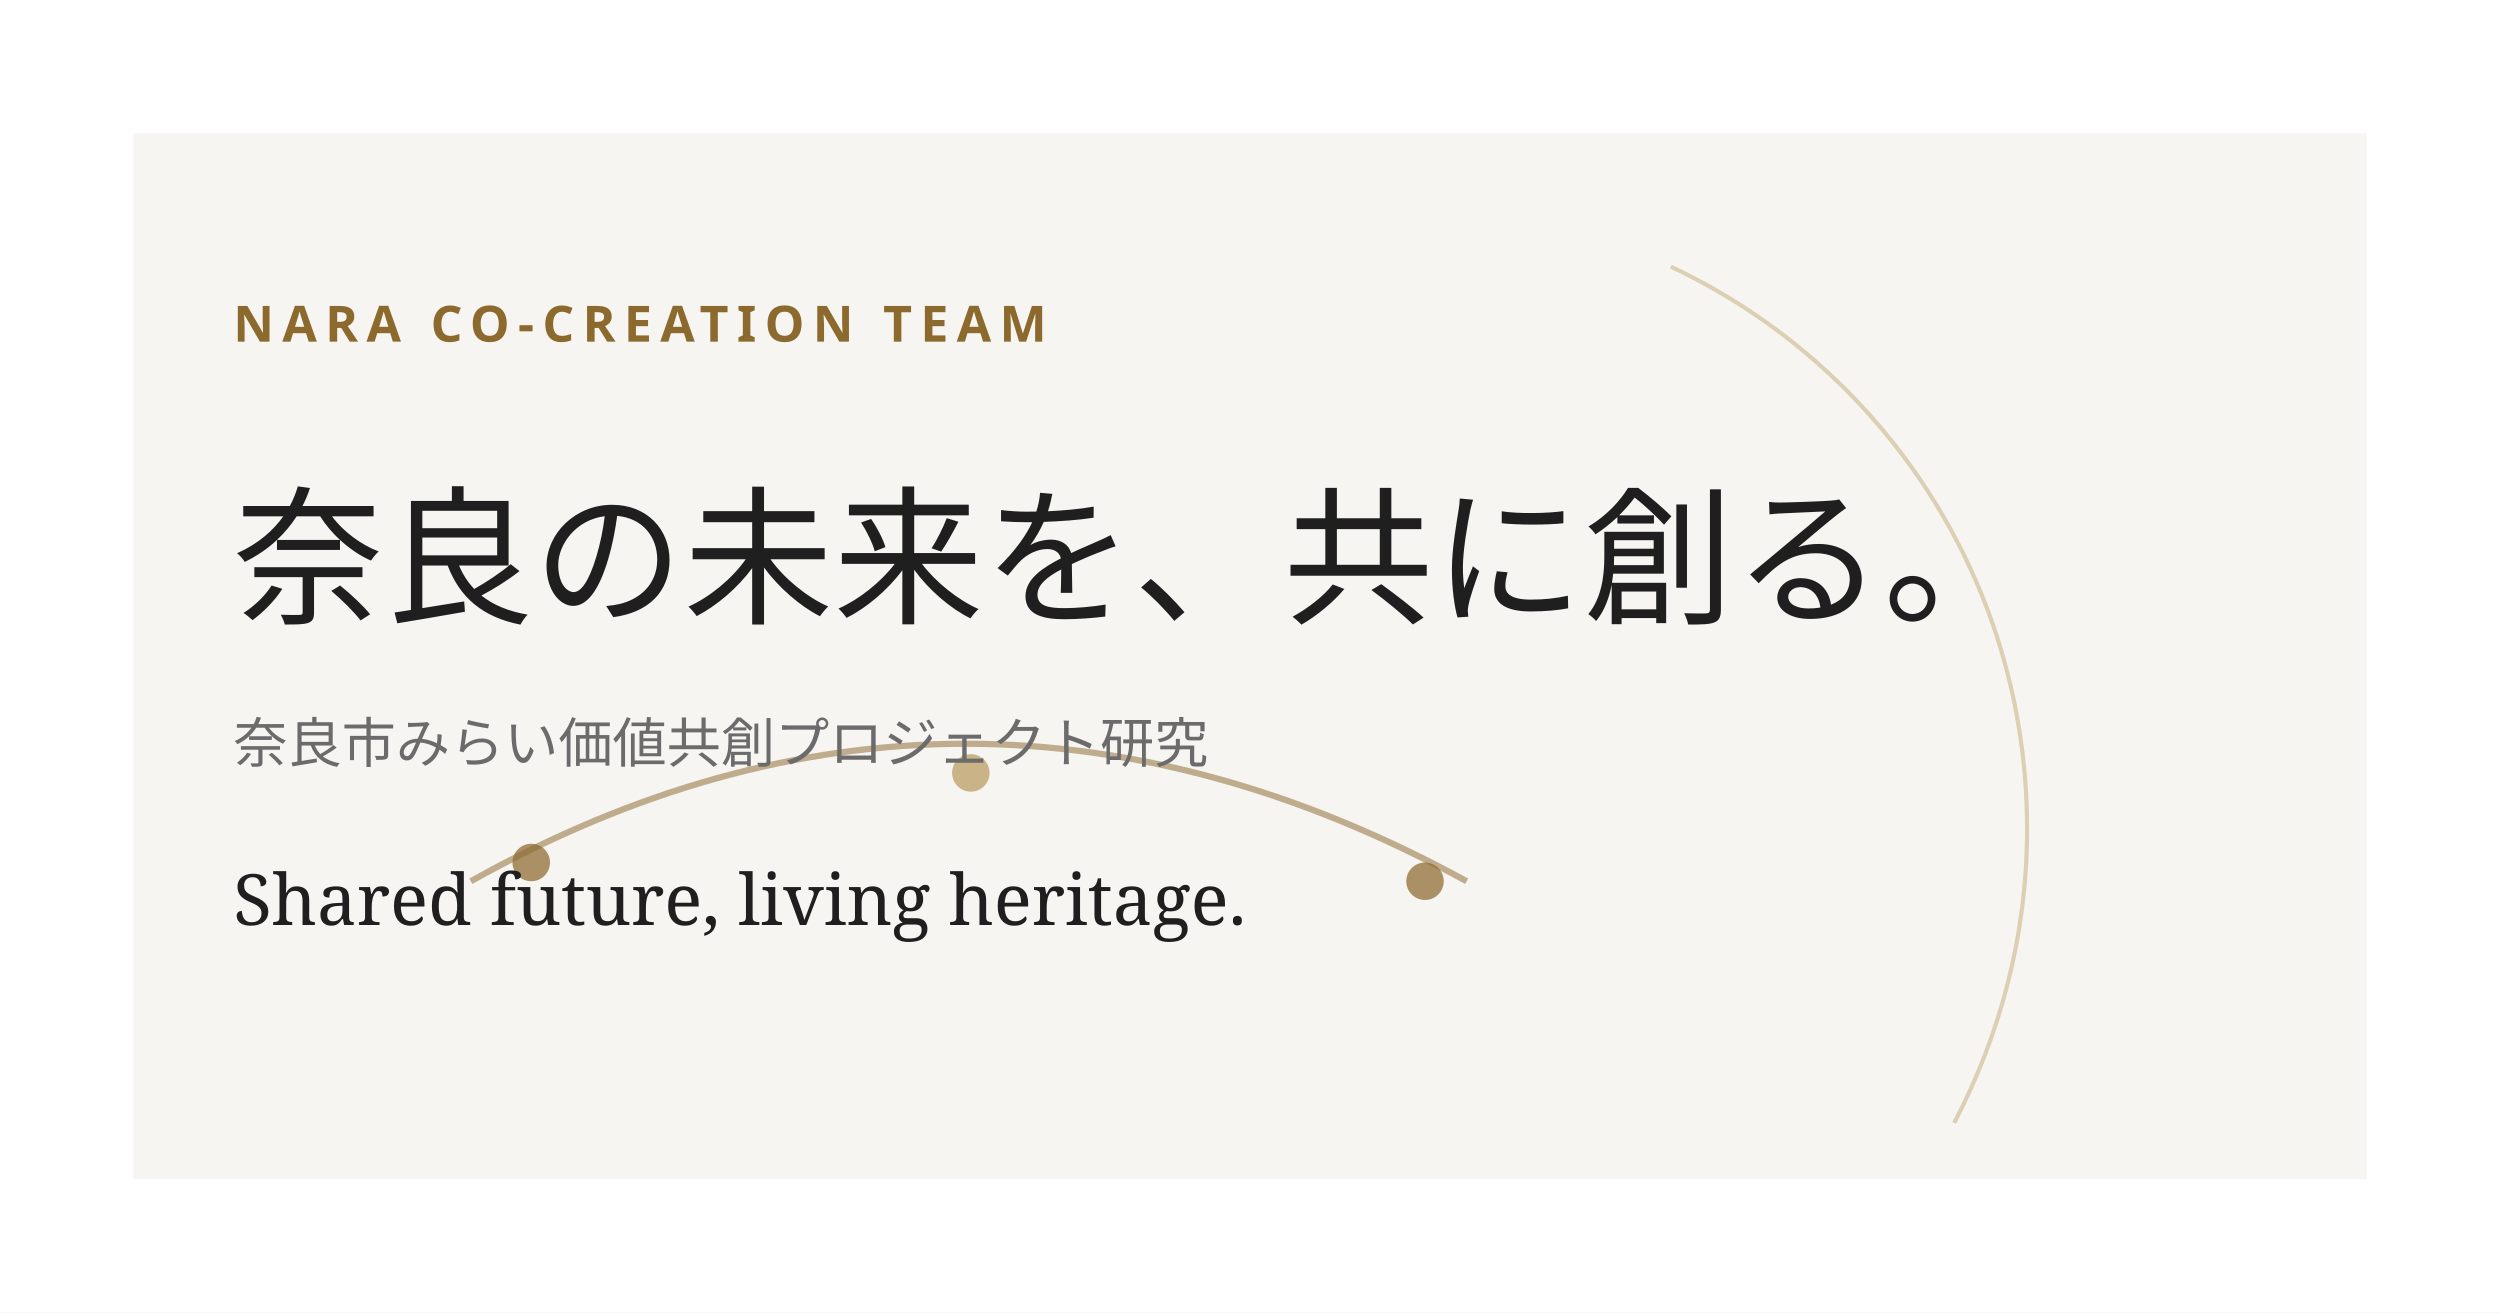
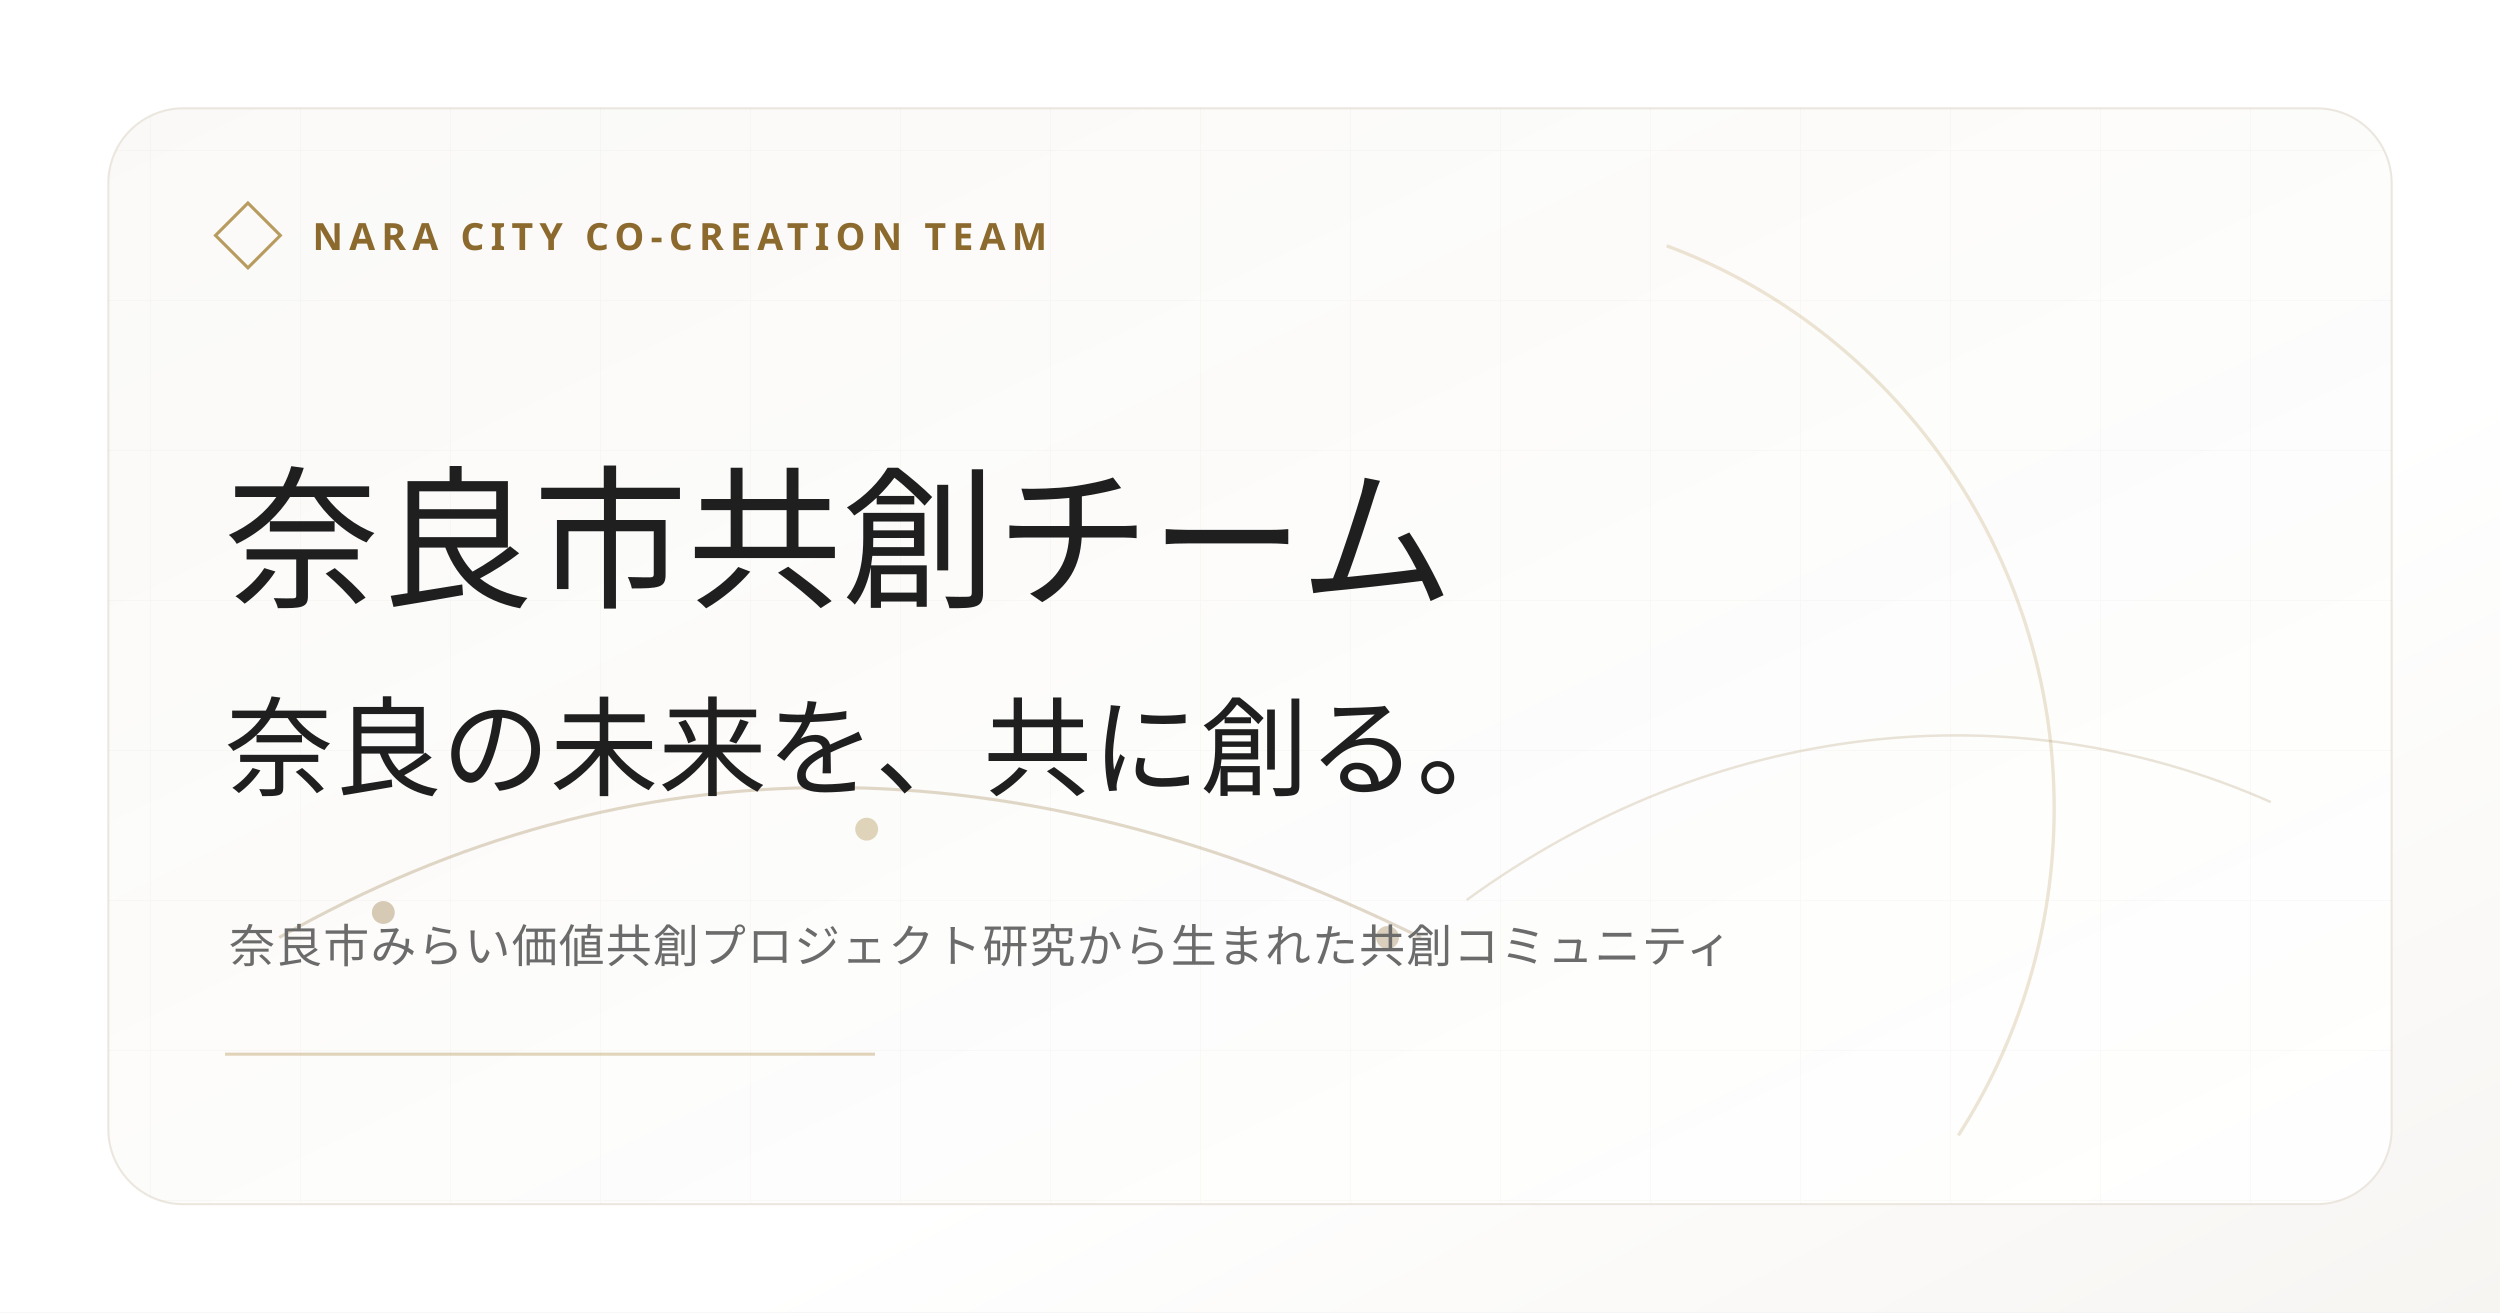
<svg xmlns="http://www.w3.org/2000/svg" width="1200" height="630" viewBox="0 0 1200 630" role="img" aria-labelledby="title desc">
-   <rect width="1200" height="630" fill="#ffffff" />
-   <rect x="64" y="64" width="1072" height="502" fill="#f7f5f2" />
-   <path d="M802 128c102 48 171 151 171 270 0 51-13 99-35 141" fill="none" stroke="#b89b5e" stroke-width="2" opacity=".42" />
-   <path d="M226 423c157-88 317-88 478 0" fill="none" stroke="#8c6a2e" stroke-width="3" opacity=".52" />
-   <circle cx="255" cy="414" r="9" fill="#8c6a2e" opacity=".72" />
-   <circle cx="466" cy="371" r="9" fill="#b89b5e" opacity=".72" />
-   <circle cx="684" cy="423" r="9" fill="#8c6a2e" opacity=".72" />
-   <text x="112" y="164" fill="#8c6a2e" font-family="Hiragino Sans, Yu Gothic, sans-serif" font-size="24" font-weight="700" letter-spacing="4">NARA CO-CREATION TEAM</text>
-   <text x="112" y="294" fill="#1f1f1f" font-family="Hiragino Mincho ProN, Yu Mincho, serif" font-size="72">奈良の未来を、共に創る。</text>
-   <text x="112" y="366" fill="#6b6b6b" font-family="Hiragino Sans, Yu Gothic, sans-serif" font-size="26">奈良市みらい価値共創プロジェクト研究</text>
-   <text x="112" y="444" fill="#1f1f1f" font-family="Hiragino Mincho ProN, Yu Mincho, serif" font-size="34">Shared future, living heritage.</text>
+   <defs>
+     <linearGradient id="bg" x1="0" y1="0" x2="1" y2="1">
+       <stop offset="0" stop-color="#ffffff" />
+       <stop offset="0.64" stop-color="#ffffff" />
+       <stop offset="1" stop-color="#f7f5f2" />
+     </linearGradient>
+     <linearGradient id="warm" x1="0" y1="0" x2="1" y2="1">
+       <stop offset="0" stop-color="#faf9f7" stop-opacity="0.96" />
+       <stop offset="1" stop-color="#ffffff" stop-opacity="0.92" />
+     </linearGradient>
+     <pattern id="grid" width="72" height="72" patternUnits="userSpaceOnUse">
+       <path d="M72 0H0V72" fill="none" stroke="#8c6a2e" stroke-width="1" opacity="0.035" />
+     </pattern>
+   </defs>
+   <rect width="1200" height="630" fill="url(#bg)" />
+   <rect x="52" y="52" width="1096" height="526" rx="36" fill="url(#warm)" stroke="#ebe7df" stroke-width="1" />
+   <rect x="52" y="52" width="1096" height="526" rx="36" fill="url(#grid)" />
+   <path d="M800 118c108 40 186 146 186 270 0 58-17 112-46 157" fill="none" stroke="#b89b5e" stroke-width="1.6" opacity="0.26" />
+   <path d="M704 432c118-86 262-102 386-47" fill="none" stroke="#8c6a2e" stroke-width="1.2" opacity="0.18" />
+   <path d="M134 450c169-96 353-96 548 0" fill="none" stroke="#8c6a2e" stroke-width="1.5" opacity="0.26" />
+   <circle cx="184" cy="438" r="5.5" fill="#8c6a2e" opacity="0.34" />
+   <circle cx="416" cy="398" r="5.5" fill="#b89b5e" opacity="0.42" />
+   <circle cx="666" cy="450" r="5.5" fill="#8c6a2e" opacity="0.32" />
+   <g transform="translate(108 102)">
+     <rect x="0" y="0" width="22" height="22" fill="none" stroke="#b89b5e" stroke-width="1.5" transform="rotate(45 11 11)" />
+     <text x="42" y="18" fill="#8c6a2e" font-family="Hiragino Sans, Yu Gothic, YuGothic, sans-serif" font-size="18" font-weight="700" letter-spacing="3">NARA CITY CO-CREATION TEAM</text>
+   </g>
+   <text x="108" y="286" fill="#1f1f1f" font-family="Hiragino Mincho ProN, Yu Mincho, YuMincho, serif" font-size="74" font-weight="500" letter-spacing="0">奈良市共創チーム</text>
+   <text x="108" y="378" fill="#1f1f1f" font-family="Hiragino Mincho ProN, Yu Mincho, YuMincho, serif" font-size="52" font-weight="500" letter-spacing="0">奈良の未来を、共に創る。</text>
+   <text x="110" y="462" fill="#6b6b6b" font-family="Hiragino Sans, Yu Gothic, YuGothic, sans-serif" font-size="22" letter-spacing="0.6">奈良市みらい価値共創プロジェクト研究から生まれた共創コミュニティ</text>
+   <line x1="108" y1="506" x2="420" y2="506" stroke="#b89b5e" stroke-width="1.5" opacity="0.42" />
</svg>
